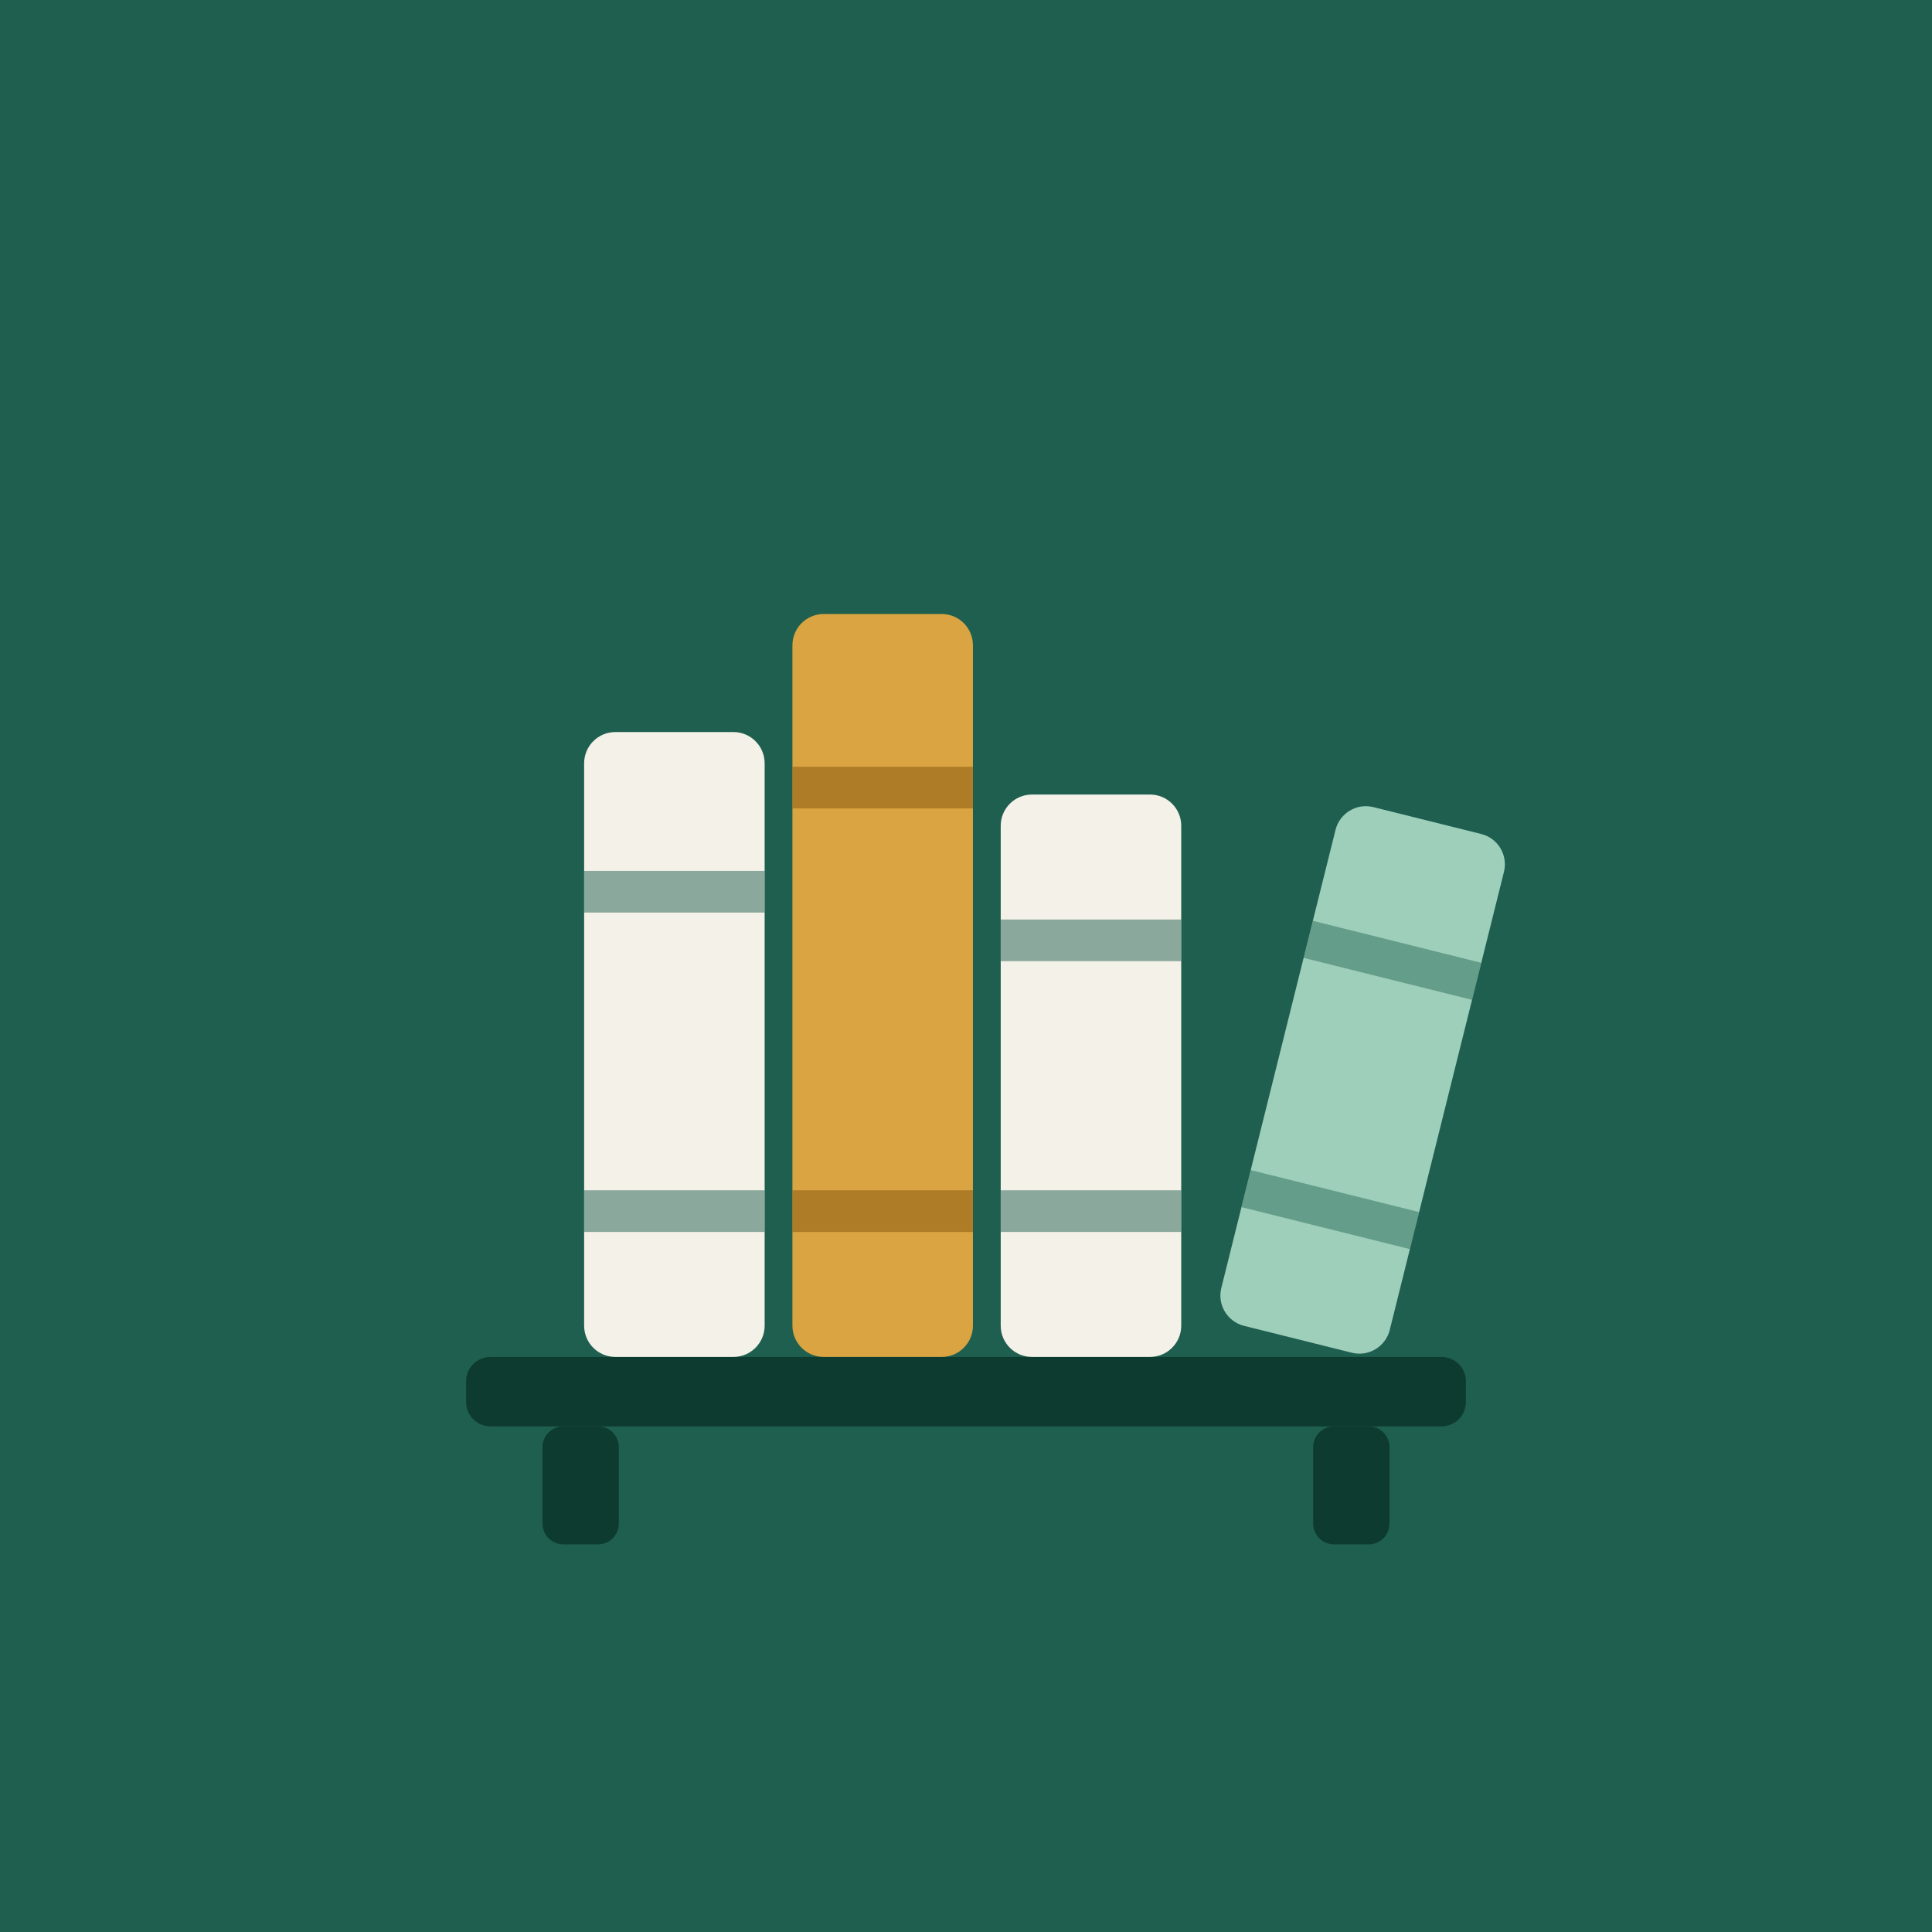
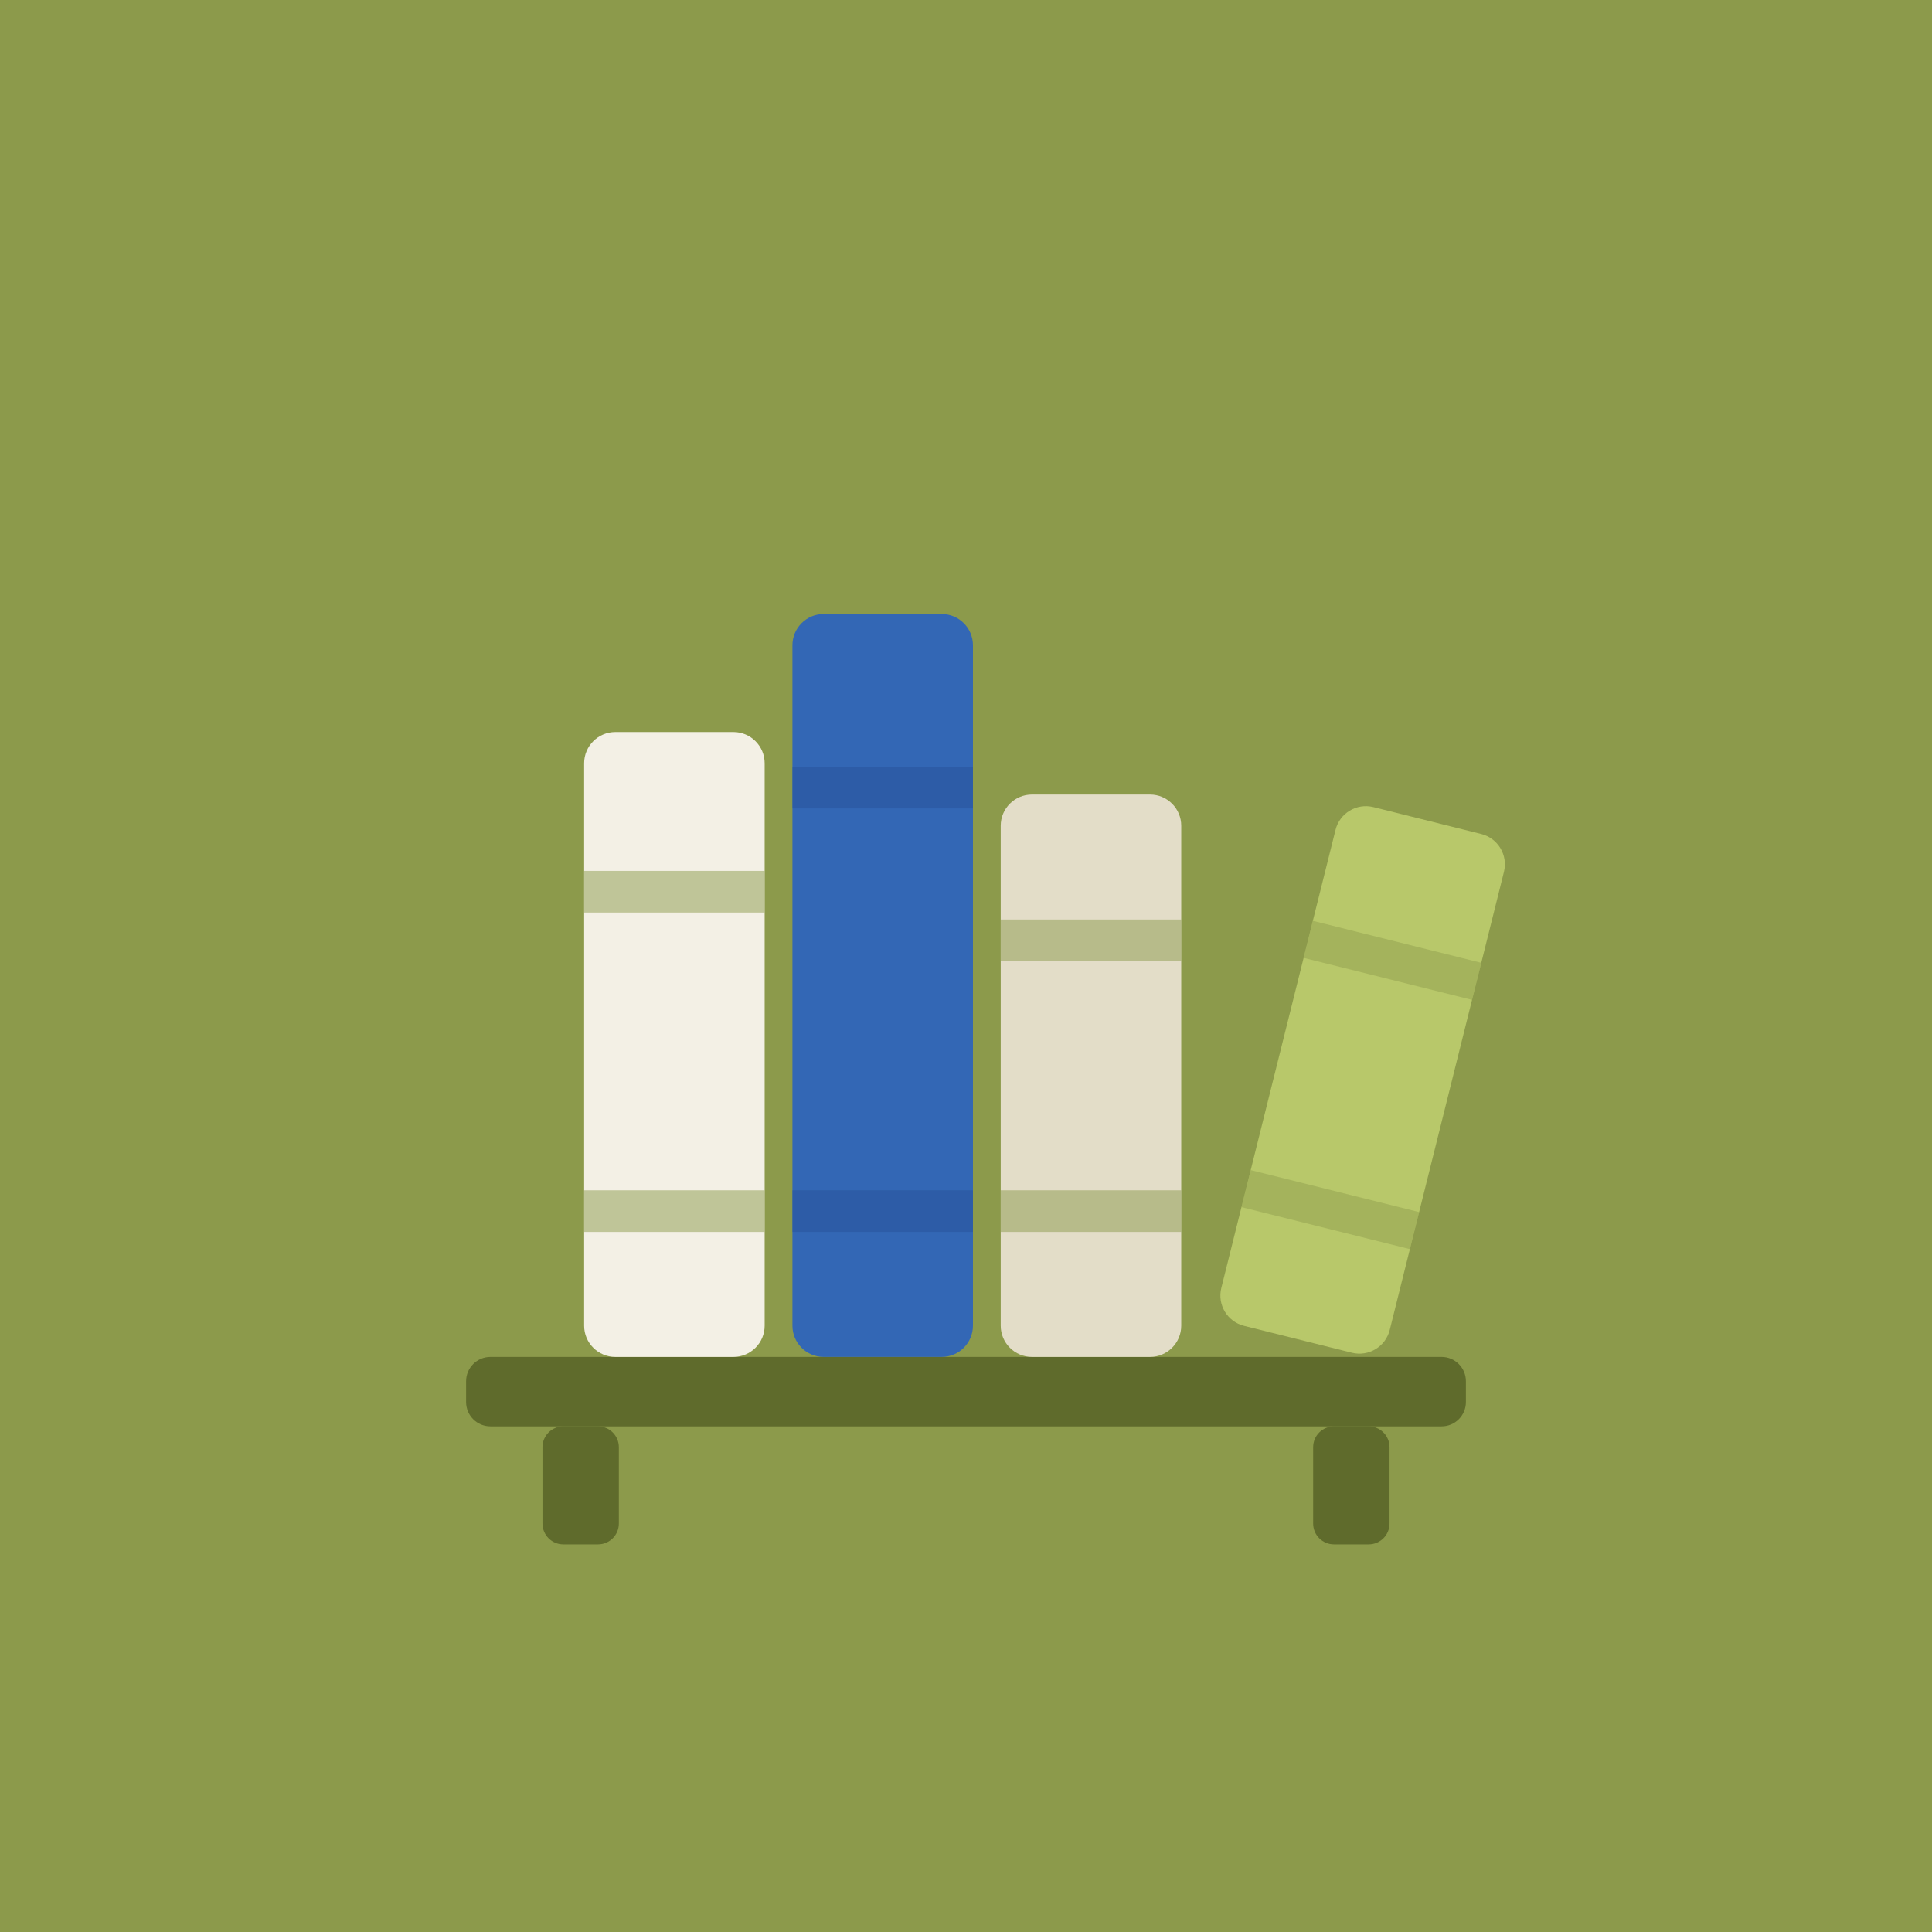
<svg xmlns="http://www.w3.org/2000/svg" viewBox="0 0 512 512" width="512" height="512" role="img" aria-label="Classroom Library">
-   <rect width="512" height="512" fill="#1f5f4f" />
+   <rect width="512" height="512" fill="#8c9a4b" />
  <g transform="translate(256 286) scale(0.92) translate(-256 -286)">
-     <rect x="112" y="366" width="288" height="20" rx="7" fill="#0e3b30" />
-     <rect x="134" y="386" width="22" height="34" rx="6" fill="#0e3b30" />
-     <rect x="356" y="386" width="22" height="34" rx="6" fill="#0e3b30" />
-     <rect x="146" y="186" width="52" height="180" rx="9" fill="#f4f1e8" />
-     <rect x="146" y="226" width="52" height="12" fill="#1f5f4f" opacity=".5" />
-     <rect x="146" y="318" width="52" height="12" fill="#1f5f4f" opacity=".5" />
-     <rect x="206" y="152" width="52" height="214" rx="9" fill="#d9a441" />
-     <rect x="206" y="196" width="52" height="12" fill="#8a5a10" opacity=".55" />
-     <rect x="206" y="318" width="52" height="12" fill="#8a5a10" opacity=".55" />
-     <rect x="266" y="204" width="52" height="162" rx="9" fill="#f4f1e8" />
-     <rect x="266" y="240" width="52" height="12" fill="#1f5f4f" opacity=".5" />
-     <rect x="266" y="318" width="52" height="12" fill="#1f5f4f" opacity=".5" />
+     <rect x="112" y="366" width="288" height="20" rx="7" fill="#5f6b2c" />
+     <rect x="134" y="386" width="22" height="34" rx="6" fill="#5f6b2c" />
+     <rect x="356" y="386" width="22" height="34" rx="6" fill="#5f6b2c" />
+     <rect x="146" y="186" width="52" height="180" rx="9" fill="#f3f0e5" />
+     <rect x="146" y="226" width="52" height="12" fill="#8c9a4b" opacity=".5" />
+     <rect x="146" y="318" width="52" height="12" fill="#8c9a4b" opacity=".5" />
+     <rect x="206" y="152" width="52" height="214" rx="9" fill="#3367b5" />
+     <rect x="206" y="196" width="52" height="12" fill="#28549a" opacity=".55" />
+     <rect x="206" y="318" width="52" height="12" fill="#28549a" opacity=".55" />
+     <rect x="266" y="204" width="52" height="162" rx="9" fill="#e3ddc8" />
+     <rect x="266" y="240" width="52" height="12" fill="#8c9a4b" opacity=".5" />
+     <rect x="266" y="318" width="52" height="12" fill="#8c9a4b" opacity=".5" />
    <g transform="rotate(14 372 366)">
-       <rect x="326" y="212" width="50" height="154" rx="9" fill="#9ecfbb" />
-       <rect x="326" y="248" width="50" height="11" fill="#1f5f4f" opacity=".45" />
-       <rect x="326" y="322" width="50" height="11" fill="#1f5f4f" opacity=".45" />
+       <rect x="326" y="212" width="50" height="154" rx="9" fill="#b8c86a" />
+       <rect x="326" y="248" width="50" height="11" fill="#8c9a4b" opacity=".45" />
+       <rect x="326" y="322" width="50" height="11" fill="#8c9a4b" opacity=".45" />
    </g>
  </g>
</svg>
